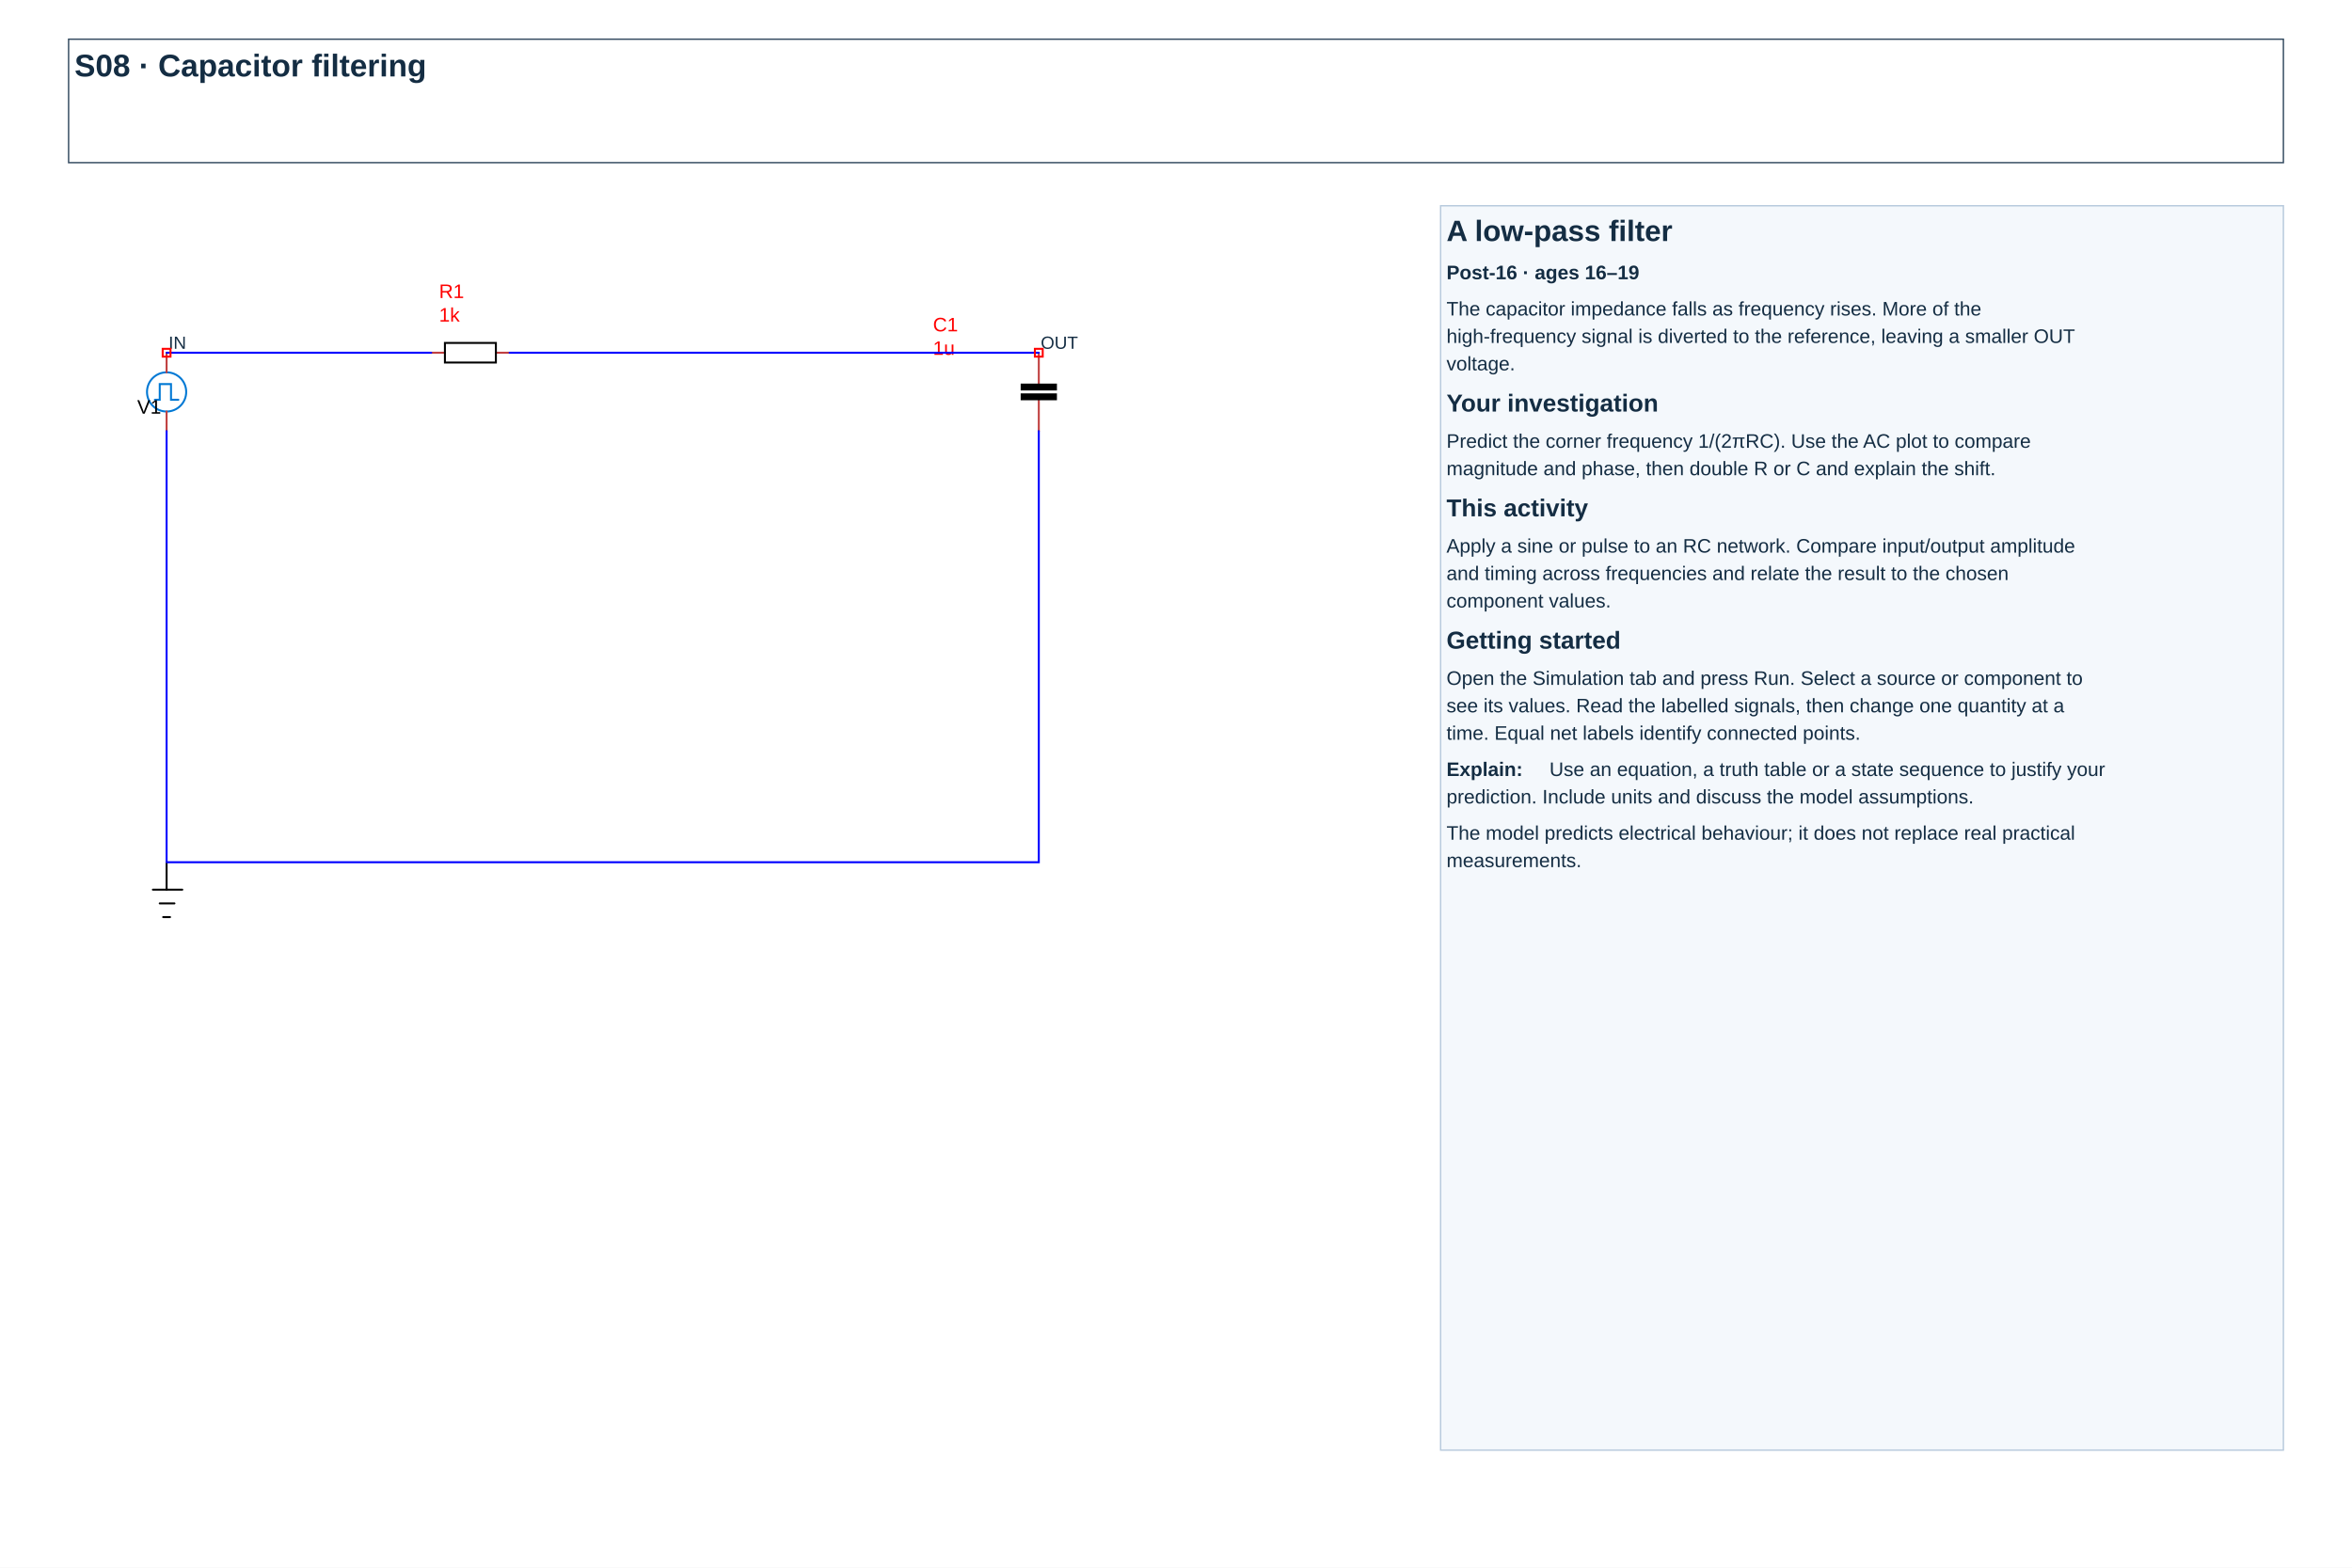
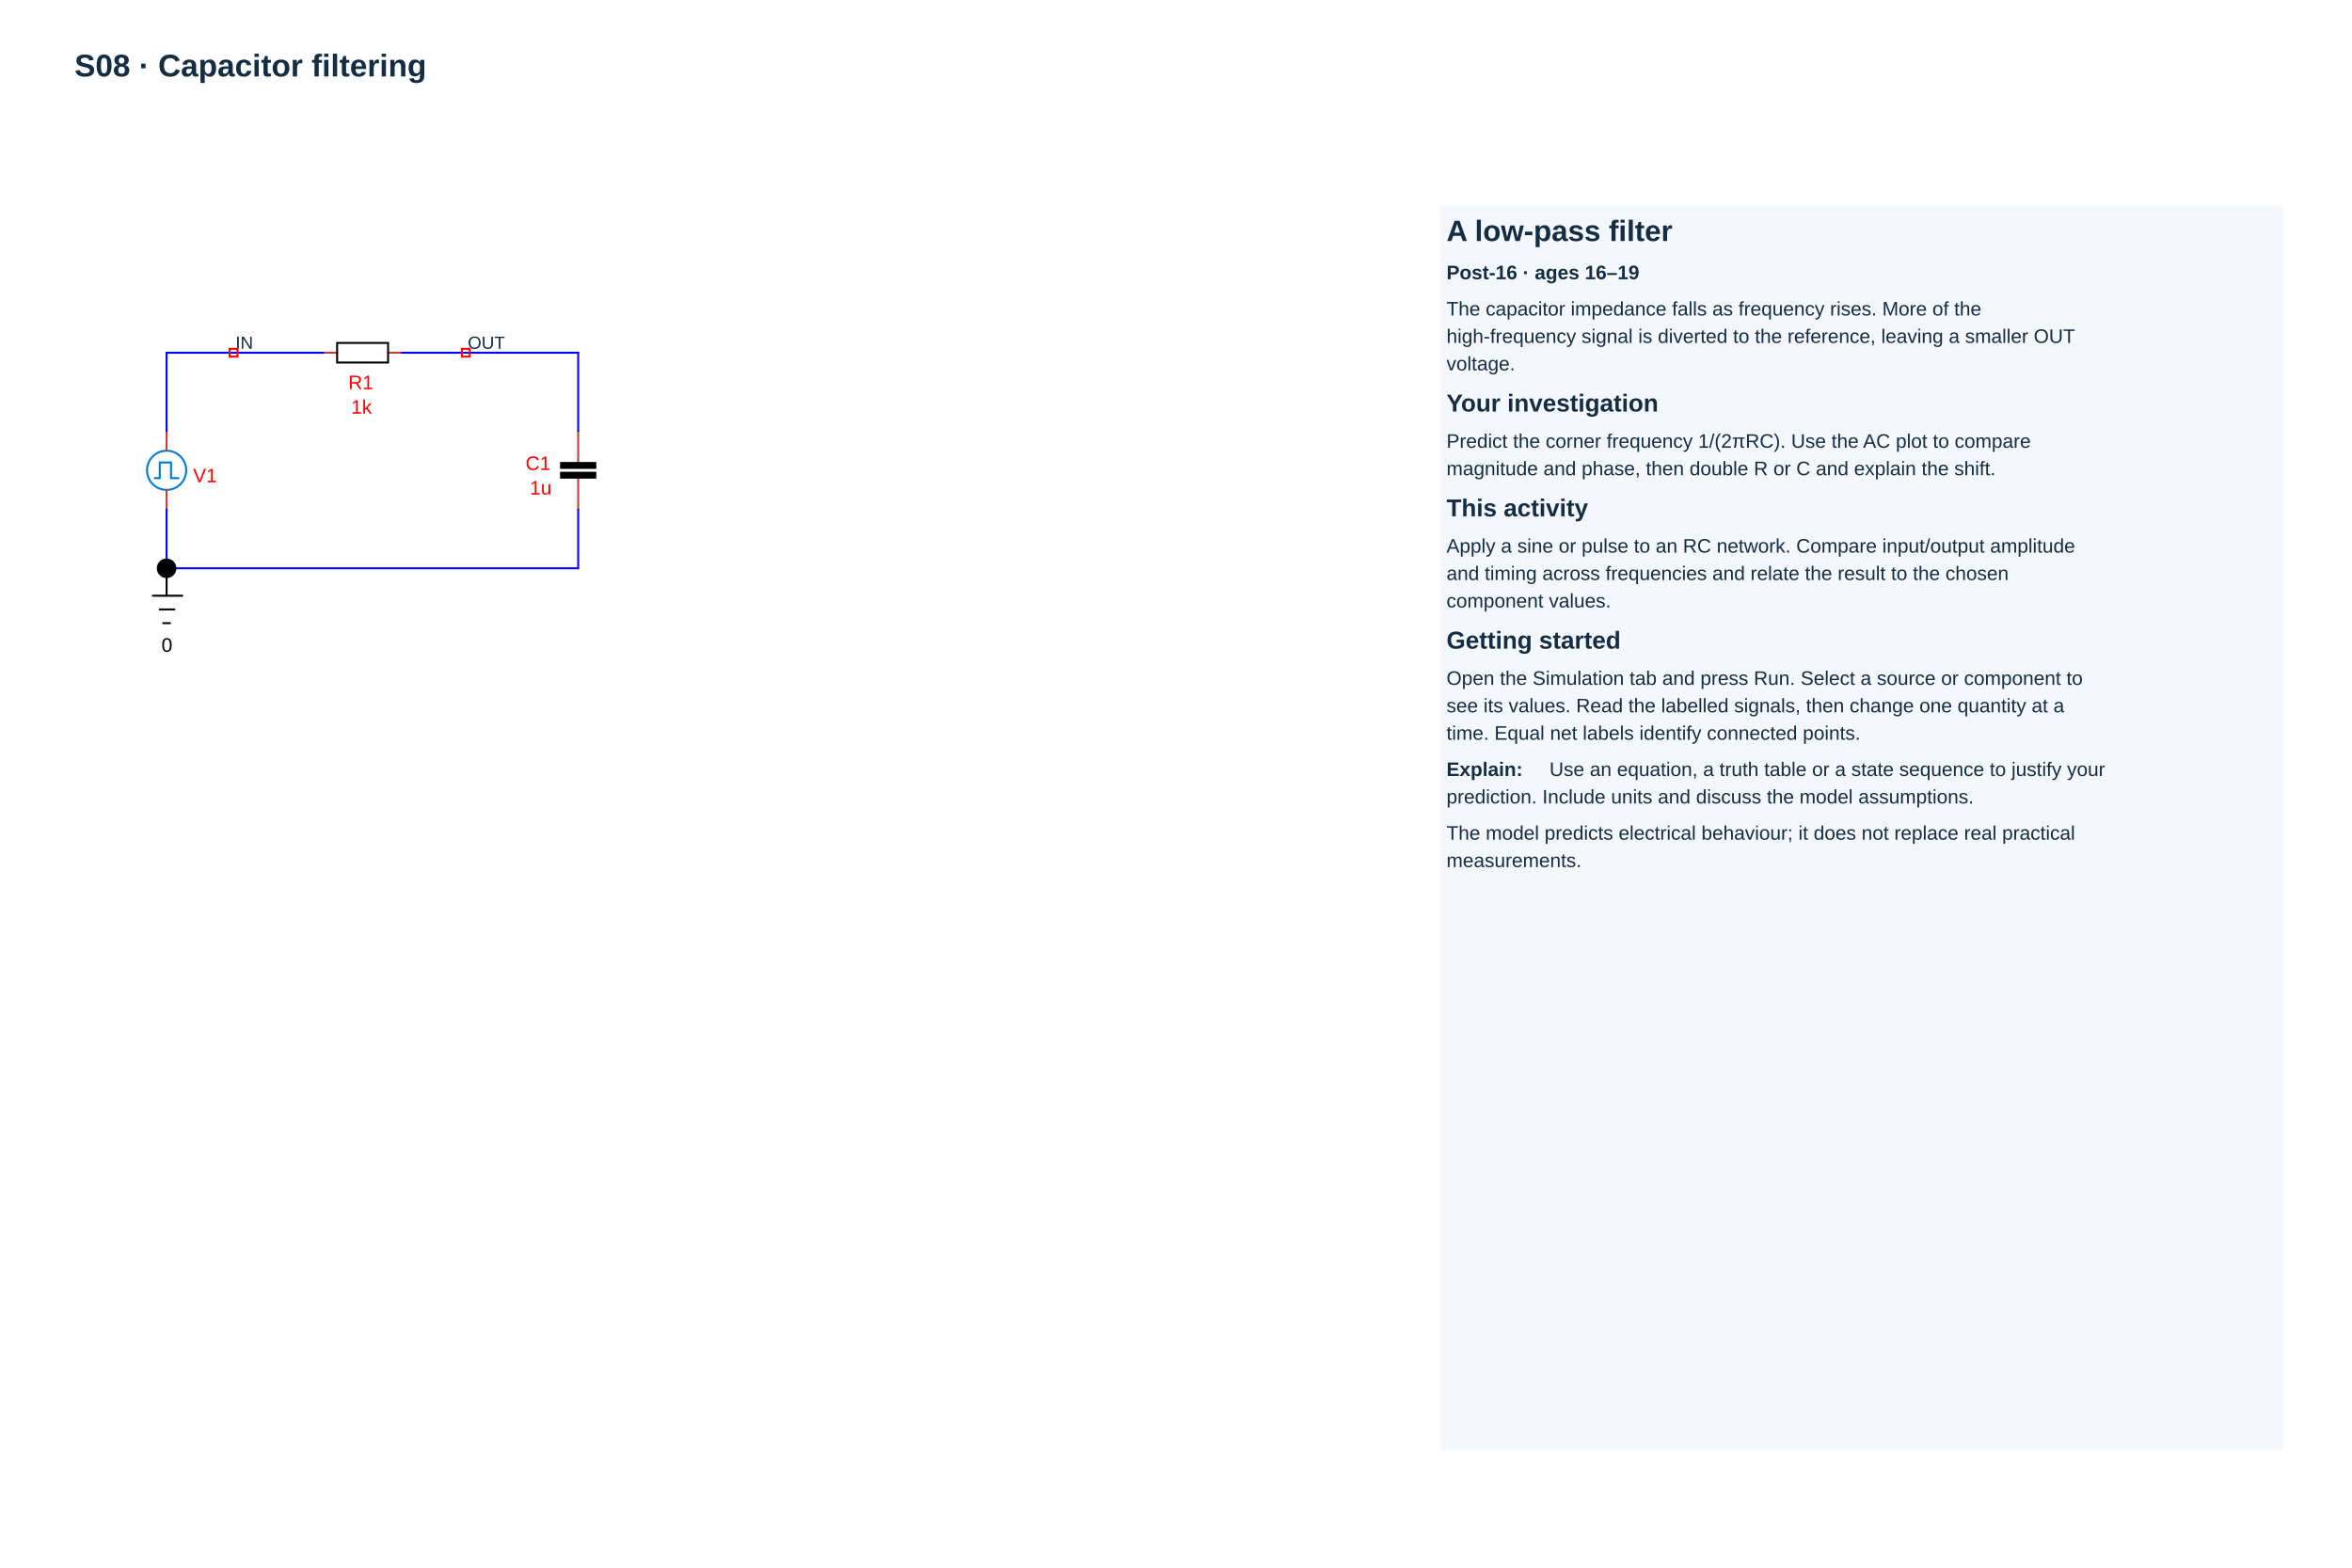
<svg xmlns="http://www.w3.org/2000/svg" width="1800" height="1200" viewBox="0 0 1200 800">
  <rect width="1200" height="800" fill="white" />
  <defs>
    <filter id="dropshadow" height="130%">
      <feGaussianBlur in="SourceAlpha" stdDeviation="3" />
      <feOffset dx="1" dy="1" result="offsetblur" />
      <feMerge>
        <feMergeNode />
        <feMergeNode in="SourceGraphic" />
      </feMerge>
    </filter>
  </defs>
-   <ellipse cx="85" cy="200" rx="10" ry="10" style="fill:none;stroke:#0078d4;stroke-width:1" />
-   <rect x="75" y="180" rx="0" ry="0" width="20" height="40" style="fill:none" />
-   <path d="M79 204 L81.5 204 L81.5 196 L87.25 196 L87.25 204 L91 204" style="fill:none;stroke:#0078d4;stroke-width:1" stroke-linecap="round" />
-   <g transform="rotate(90 85,180)">
-     <line x1="85" y1="180" x2="95" y2="180" stroke-linecap="round" />
-     <g style="fill:none;stroke:black;stroke-width:1">
-       <g style="stroke:#c04040">
-         <line x1="85" y1="180" x2="95" y2="180" stroke-linecap="round" />
-       </g>
-       <g style="stroke-width:0.6" />
-     </g>
-   </g>
-   <g transform="rotate(270 85,220)">
+   <ellipse cx="85" cy="240" rx="10" ry="10" style="fill:none;stroke:#0078d4;stroke-width:1" />
+   <rect x="75" y="220" rx="0" ry="0" width="20" height="40" style="fill:none" />
+   <path d="M79 244 L81.5 244 L81.5 236 L87.25 236 L87.25 244 L91 244" style="fill:none;stroke:#0078d4;stroke-width:1" stroke-linecap="round" />
+   <g transform="rotate(90 85,220)">
    <line x1="85" y1="220" x2="95" y2="220" stroke-linecap="round" />
    <g style="fill:none;stroke:black;stroke-width:1">
      <g style="stroke:#c04040">
        <line x1="85" y1="220" x2="95" y2="220" stroke-linecap="round" />
      </g>
      <g style="stroke-width:0.6" />
    </g>
  </g>
-   <g transform="translate( 69 201.1)">
-     <text x="1" y="10" fill="#000000" style="pointer-events:none;font-size:10px;font-family:Arial;font-weight:normal;font-style:normal;white-space:pre">
-       <tspan>V1</tspan>
-     </text>
-   </g>
-   <path d="M85 220 L85 440" style="fill:none;stroke:#0000ff;stroke-width:1" stroke-linecap="round" />
-   <g transform="">
-     <line x1="85" y1="440" x2="85" y2="454" style="fill:none;stroke:#000000;stroke-width:1;stroke-linecap:round" />
-     <path d="M78 454 L93 454 M81.5 461 L89 461 M86.75 468 L83.25 468" style="fill:none;stroke:#000000;stroke-width:1;stroke-linecap:round" />
-   </g>
-   <g transform="">
-     <line x1="220" y1="180" x2="227" y2="180" stroke-linecap="round" />
+   <g transform="rotate(270 85,260)">
+     <line x1="85" y1="260" x2="95" y2="260" stroke-linecap="round" />
    <g style="fill:none;stroke:black;stroke-width:1">
      <g style="stroke:#c04040">
-         <line x1="220" y1="180" x2="227" y2="180" stroke-linecap="round" />
+         <line x1="85" y1="260" x2="95" y2="260" stroke-linecap="round" />
      </g>
      <g style="stroke-width:0.6" />
    </g>
  </g>
-   <g transform="rotate(180 260,180)">
-     <line x1="260" y1="180" x2="267" y2="180" stroke-linecap="round" />
+   <g transform="translate( 97.5 236.1)">
+     <text x="1" y="10" fill="#FF0000" style="pointer-events:none;font-size:10px;font-family:Arial;font-weight:normal;font-style:normal;white-space:pre">
+       <tspan>V1</tspan>
+     </text>
+   </g>
+   <path d="M85 260 L85 290" style="fill:none;stroke:#0000ff;stroke-width:1" stroke-linecap="round" />
+   <g transform="translate( 81.39453 322.6)">
+     <text x="1" y="10" fill="#000000" style="pointer-events:none;font-size:10px;font-family:Arial;font-weight:normal;font-style:normal;white-space:pre">
+       <tspan>0</tspan>
+     </text>
+   </g>
+   <g transform="">
+     <line x1="85" y1="290" x2="85" y2="304" style="fill:none;stroke:#000000;stroke-width:1;stroke-linecap:round" />
+     <path d="M78 304 L93 304 M81.5 311 L89 311 M86.75 318 L83.25 318" style="fill:none;stroke:#000000;stroke-width:1;stroke-linecap:round" />
+   </g>
+   <g transform="">
+     <line x1="165" y1="180" x2="172" y2="180" stroke-linecap="round" />
    <g style="fill:none;stroke:black;stroke-width:1">
      <g style="stroke:#c04040">
-         <line x1="260" y1="180" x2="267" y2="180" stroke-linecap="round" />
+         <line x1="165" y1="180" x2="172" y2="180" stroke-linecap="round" />
      </g>
      <g style="stroke-width:0.6" />
    </g>
  </g>
-   <rect x="227" y="175" rx="0" ry="0" width="26" height="10" style="fill:none;stroke:#000000;stroke-width:1" />
-   <g transform="translate( 223 142.1)">
+   <g transform="rotate(180 205,180)">
+     <line x1="205" y1="180" x2="212" y2="180" stroke-linecap="round" />
+     <g style="fill:none;stroke:black;stroke-width:1">
+       <g style="stroke:#c04040">
+         <line x1="205" y1="180" x2="212" y2="180" stroke-linecap="round" />
+       </g>
+       <g style="stroke-width:0.6" />
+     </g>
+   </g>
+   <rect x="172" y="175" rx="0" ry="0" width="26" height="10" style="fill:none;stroke:#000000;stroke-width:1" />
+   <g transform="translate( 176.6973 188.6)">
    <text x="1" y="10" fill="#FF0000" style="pointer-events:none;font-size:10px;font-family:Arial;font-weight:normal;font-style:normal;white-space:pre">
      <tspan>R1</tspan>
    </text>
  </g>
-   <g transform="translate( 223 154.1)">
+   <g transform="translate( 178.1445 201.1)">
    <text x="1" y="10" fill="#FF0000" style="pointer-events:none;font-size:10px;font-family:Arial;font-weight:normal;font-style:normal;white-space:pre">
      <tspan>1k</tspan>
    </text>
  </g>
-   <path d="M85 180 L220 180" style="fill:none;stroke:#0000ff;stroke-width:1" stroke-linecap="round" />
-   <g transform="rotate(90 530,180)">
-     <line x1="530" y1="180" x2="547" y2="180" stroke-linecap="round" />
+   <path d="M85 220 L85 180" style="fill:none;stroke:#0000ff;stroke-width:1" stroke-linecap="round" />
+   <path d="M85 180 L165 180" style="fill:none;stroke:#0000ff;stroke-width:1" stroke-linecap="round" />
+   <g transform="rotate(90 295,220)">
+     <line x1="295" y1="220" x2="312" y2="220" stroke-linecap="round" />
    <g style="fill:none;stroke:black;stroke-width:1">
      <g style="stroke:#c04040">
-         <line x1="530" y1="180" x2="547" y2="180" stroke-linecap="round" />
+         <line x1="295" y1="220" x2="312" y2="220" stroke-linecap="round" />
      </g>
      <g style="stroke-width:0.6" />
    </g>
  </g>
-   <g transform="rotate(270 530,220)">
-     <line x1="530" y1="220" x2="547" y2="220" stroke-linecap="round" />
+   <g transform="rotate(270 295,260)">
+     <line x1="295" y1="260" x2="312" y2="260" stroke-linecap="round" />
    <g style="fill:none;stroke:black;stroke-width:1">
      <g style="stroke:#c04040">
-         <line x1="530" y1="220" x2="547" y2="220" stroke-linecap="round" />
+         <line x1="295" y1="260" x2="312" y2="260" stroke-linecap="round" />
      </g>
      <g style="stroke-width:0.6" />
    </g>
  </g>
-   <rect x="521.25" y="196.25" rx="0" ry="0" width="17.5" height="2.5" style="fill:#000000;stroke:#000000;stroke-width:1" />
-   <rect x="521.25" y="201.25" rx="0" ry="0" width="17.5" height="2.5" style="fill:#000000;stroke:#000000;stroke-width:1" />
-   <g transform="translate( 475 159.1)">
+   <rect x="286.25" y="236.25" rx="0" ry="0" width="17.5" height="2.5" style="fill:#000000;stroke:#000000;stroke-width:1" />
+   <rect x="286.25" y="241.25" rx="0" ry="0" width="17.5" height="2.5" style="fill:#000000;stroke:#000000;stroke-width:1" />
+   <g transform="translate( 267.1445 229.85)">
    <text x="1" y="10" fill="#FF0000" style="pointer-events:none;font-size:10px;font-family:Arial;font-weight:normal;font-style:normal;white-space:pre">
      <tspan>C1</tspan>
    </text>
  </g>
-   <g transform="translate( 475 171.1)">
+   <g transform="translate( 269.3281 242.35)">
    <text x="1" y="10" fill="#FF0000" style="pointer-events:none;font-size:10px;font-family:Arial;font-weight:normal;font-style:normal;white-space:pre">
      <tspan>1u</tspan>
    </text>
  </g>
-   <path d="M260 180 L530 180" style="fill:none;stroke:#0000ff;stroke-width:1" stroke-linecap="round" />
-   <path d="M530 220 L530 440 L85 440" style="fill:none;stroke:#0000ff;stroke-width:1" stroke-linecap="round" />
-   <g transform="translate( 85 168.99)">
+   <path d="M205 180 L295 180" style="fill:none;stroke:#0000ff;stroke-width:1" stroke-linecap="round" />
+   <path d="M295 180 L295 220" style="fill:none;stroke:#0000ff;stroke-width:1" stroke-linecap="round" />
+   <path d="M295 260 L295 290" style="fill:none;stroke:#0000ff;stroke-width:1" stroke-linecap="round" />
+   <path d="M295 290 L85 290" style="fill:none;stroke:#0000ff;stroke-width:1" stroke-linecap="round" />
+   <g transform="translate( 119.15 168.99)">
    <text x="1" y="9" fill="#142d43" style="pointer-events:none;font-size:9px;font-family:Arial;font-weight:normal;font-style:normal;white-space:pre">
      <tspan>IN</tspan>
    </text>
  </g>
-   <rect x="83" y="178" width="4" height="4" style="stroke:red;stroke-width:1;fill:none" />
-   <g transform="translate( 530 168.99)">
+   <rect x="117.15" y="178" width="4" height="4" style="stroke:red;stroke-width:1;fill:none" />
+   <g transform="translate( 237.6602 168.99)">
    <text x="1" y="9" fill="#142d43" style="pointer-events:none;font-size:9px;font-family:Arial;font-weight:normal;font-style:normal;white-space:pre">
      <tspan>OUT</tspan>
    </text>
  </g>
-   <rect x="528" y="178" width="4" height="4" style="stroke:red;stroke-width:1;fill:none" />
-   <rect x="35" y="20" rx="0" ry="0" width="1130" height="63" style="fill:none;stroke:#32495f;stroke-width:0.7" />
+   <rect x="235.66" y="178" width="4" height="4" style="stroke:red;stroke-width:1;fill:none" />
+   <rect x="35" y="20" rx="0" ry="0" width="1130" height="63" style="fill:none;stroke:#32495f;stroke-width:0" />
  <g transform="translate(35 20)" style="pointer-events:none">
    <svg width="1130" height="63" overflow="hidden" data-markdown="true">
      <text x="3" y="19" fill="#142d43" font-family="Arial" font-size="16" font-weight="bold" font-style="normal" xml:space="preserve" style="white-space:pre">S08 · Capacitor filtering</text>
    </svg>
  </g>
-   <rect x="735" y="105" rx="0" ry="0" width="430" height="635" style="fill:#f4f8fc;stroke:#b7c9dc;stroke-width:0.7" />
+   <rect x="735" y="105" rx="0" ry="0" width="430" height="635" style="fill:#f4f8fc;stroke:#b7c9dc;stroke-width:0" />
  <g transform="translate(735 105)" style="pointer-events:none">
    <svg width="430" height="635" overflow="hidden" data-markdown="true">
      <text x="3" y="18" fill="#142d43" font-family="Arial" font-size="15" font-weight="bold" font-style="normal" xml:space="preserve" style="white-space:pre">A low-pass filter</text>
      <text x="3" y="37.5" fill="#142d43" font-family="Arial" font-size="10" font-weight="bold" font-style="normal" xml:space="preserve" style="white-space:pre">Post-16 · ages 16–19</text>
      <text x="3" y="56" fill="#142d43" font-family="Arial" font-size="10" font-weight="normal" font-style="normal" xml:space="preserve" style="white-space:pre">The capacitor impedance falls as frequency rises. More of the </text>
      <text x="3" y="70" fill="#142d43" font-family="Arial" font-size="10" font-weight="normal" font-style="normal" xml:space="preserve" style="white-space:pre">high-frequency signal is diverted to the reference, leaving a smaller OUT </text>
      <text x="3" y="84" fill="#142d43" font-family="Arial" font-size="10" font-weight="normal" font-style="normal" xml:space="preserve" style="white-space:pre">voltage.</text>
      <text x="3" y="105" fill="#142d43" font-family="Arial" font-size="12.5" font-weight="bold" font-style="normal" xml:space="preserve" style="white-space:pre">Your investigation</text>
      <text x="3" y="123.5" fill="#142d43" font-family="Arial" font-size="10" font-weight="normal" font-style="normal" xml:space="preserve" style="white-space:pre">Predict the corner frequency 1/(2πRC). Use the AC plot to compare </text>
      <text x="3" y="137.5" fill="#142d43" font-family="Arial" font-size="10" font-weight="normal" font-style="normal" xml:space="preserve" style="white-space:pre">magnitude and phase, then double R or C and explain the shift.</text>
      <text x="3" y="158.5" fill="#142d43" font-family="Arial" font-size="12.5" font-weight="bold" font-style="normal" xml:space="preserve" style="white-space:pre">This activity</text>
      <text x="3" y="177" fill="#142d43" font-family="Arial" font-size="10" font-weight="normal" font-style="normal" xml:space="preserve" style="white-space:pre">Apply a sine or pulse to an RC network. Compare input/output amplitude </text>
      <text x="3" y="191" fill="#142d43" font-family="Arial" font-size="10" font-weight="normal" font-style="normal" xml:space="preserve" style="white-space:pre">and timing across frequencies and relate the result to the chosen </text>
      <text x="3" y="205" fill="#142d43" font-family="Arial" font-size="10" font-weight="normal" font-style="normal" xml:space="preserve" style="white-space:pre">component values.</text>
      <text x="3" y="226" fill="#142d43" font-family="Arial" font-size="12.5" font-weight="bold" font-style="normal" xml:space="preserve" style="white-space:pre">Getting started</text>
      <text x="3" y="244.5" fill="#142d43" font-family="Arial" font-size="10" font-weight="normal" font-style="normal" xml:space="preserve" style="white-space:pre">Open the Simulation tab and press Run. Select a source or component to</text>
      <text x="3" y="258.5" fill="#142d43" font-family="Arial" font-size="10" font-weight="normal" font-style="normal" xml:space="preserve" style="white-space:pre">see its values. Read the labelled signals, then change one quantity at a </text>
      <text x="3" y="272.5" fill="#142d43" font-family="Arial" font-size="10" font-weight="normal" font-style="normal" xml:space="preserve" style="white-space:pre">time. Equal net labels identify connected points.</text>
      <text x="3" y="291" fill="#142d43" font-family="Arial" font-size="10" font-weight="bold" font-style="normal" xml:space="preserve" style="white-space:pre">Explain:</text>
      <text x="52.766" y="291" fill="#142d43" font-family="Arial" font-size="10" font-weight="normal" font-style="normal" xml:space="preserve" style="white-space:pre"> Use an equation, a truth table or a state sequence to justify your</text>
      <text x="3" y="305" fill="#142d43" font-family="Arial" font-size="10" font-weight="normal" font-style="normal" xml:space="preserve" style="white-space:pre">prediction. Include units and discuss the model assumptions.</text>
      <text x="3" y="323.5" fill="#142d43" font-family="Arial" font-size="10" font-weight="normal" font-style="normal" xml:space="preserve" style="white-space:pre">The model predicts electrical behaviour; it does not replace real practical </text>
      <text x="3" y="337.5" fill="#142d43" font-family="Arial" font-size="10" font-weight="normal" font-style="normal" xml:space="preserve" style="white-space:pre">measurements.</text>
    </svg>
  </g>
+   <circle cx="85" cy="290" r="5" style="fill:#000000;stroke:none" />
</svg>
